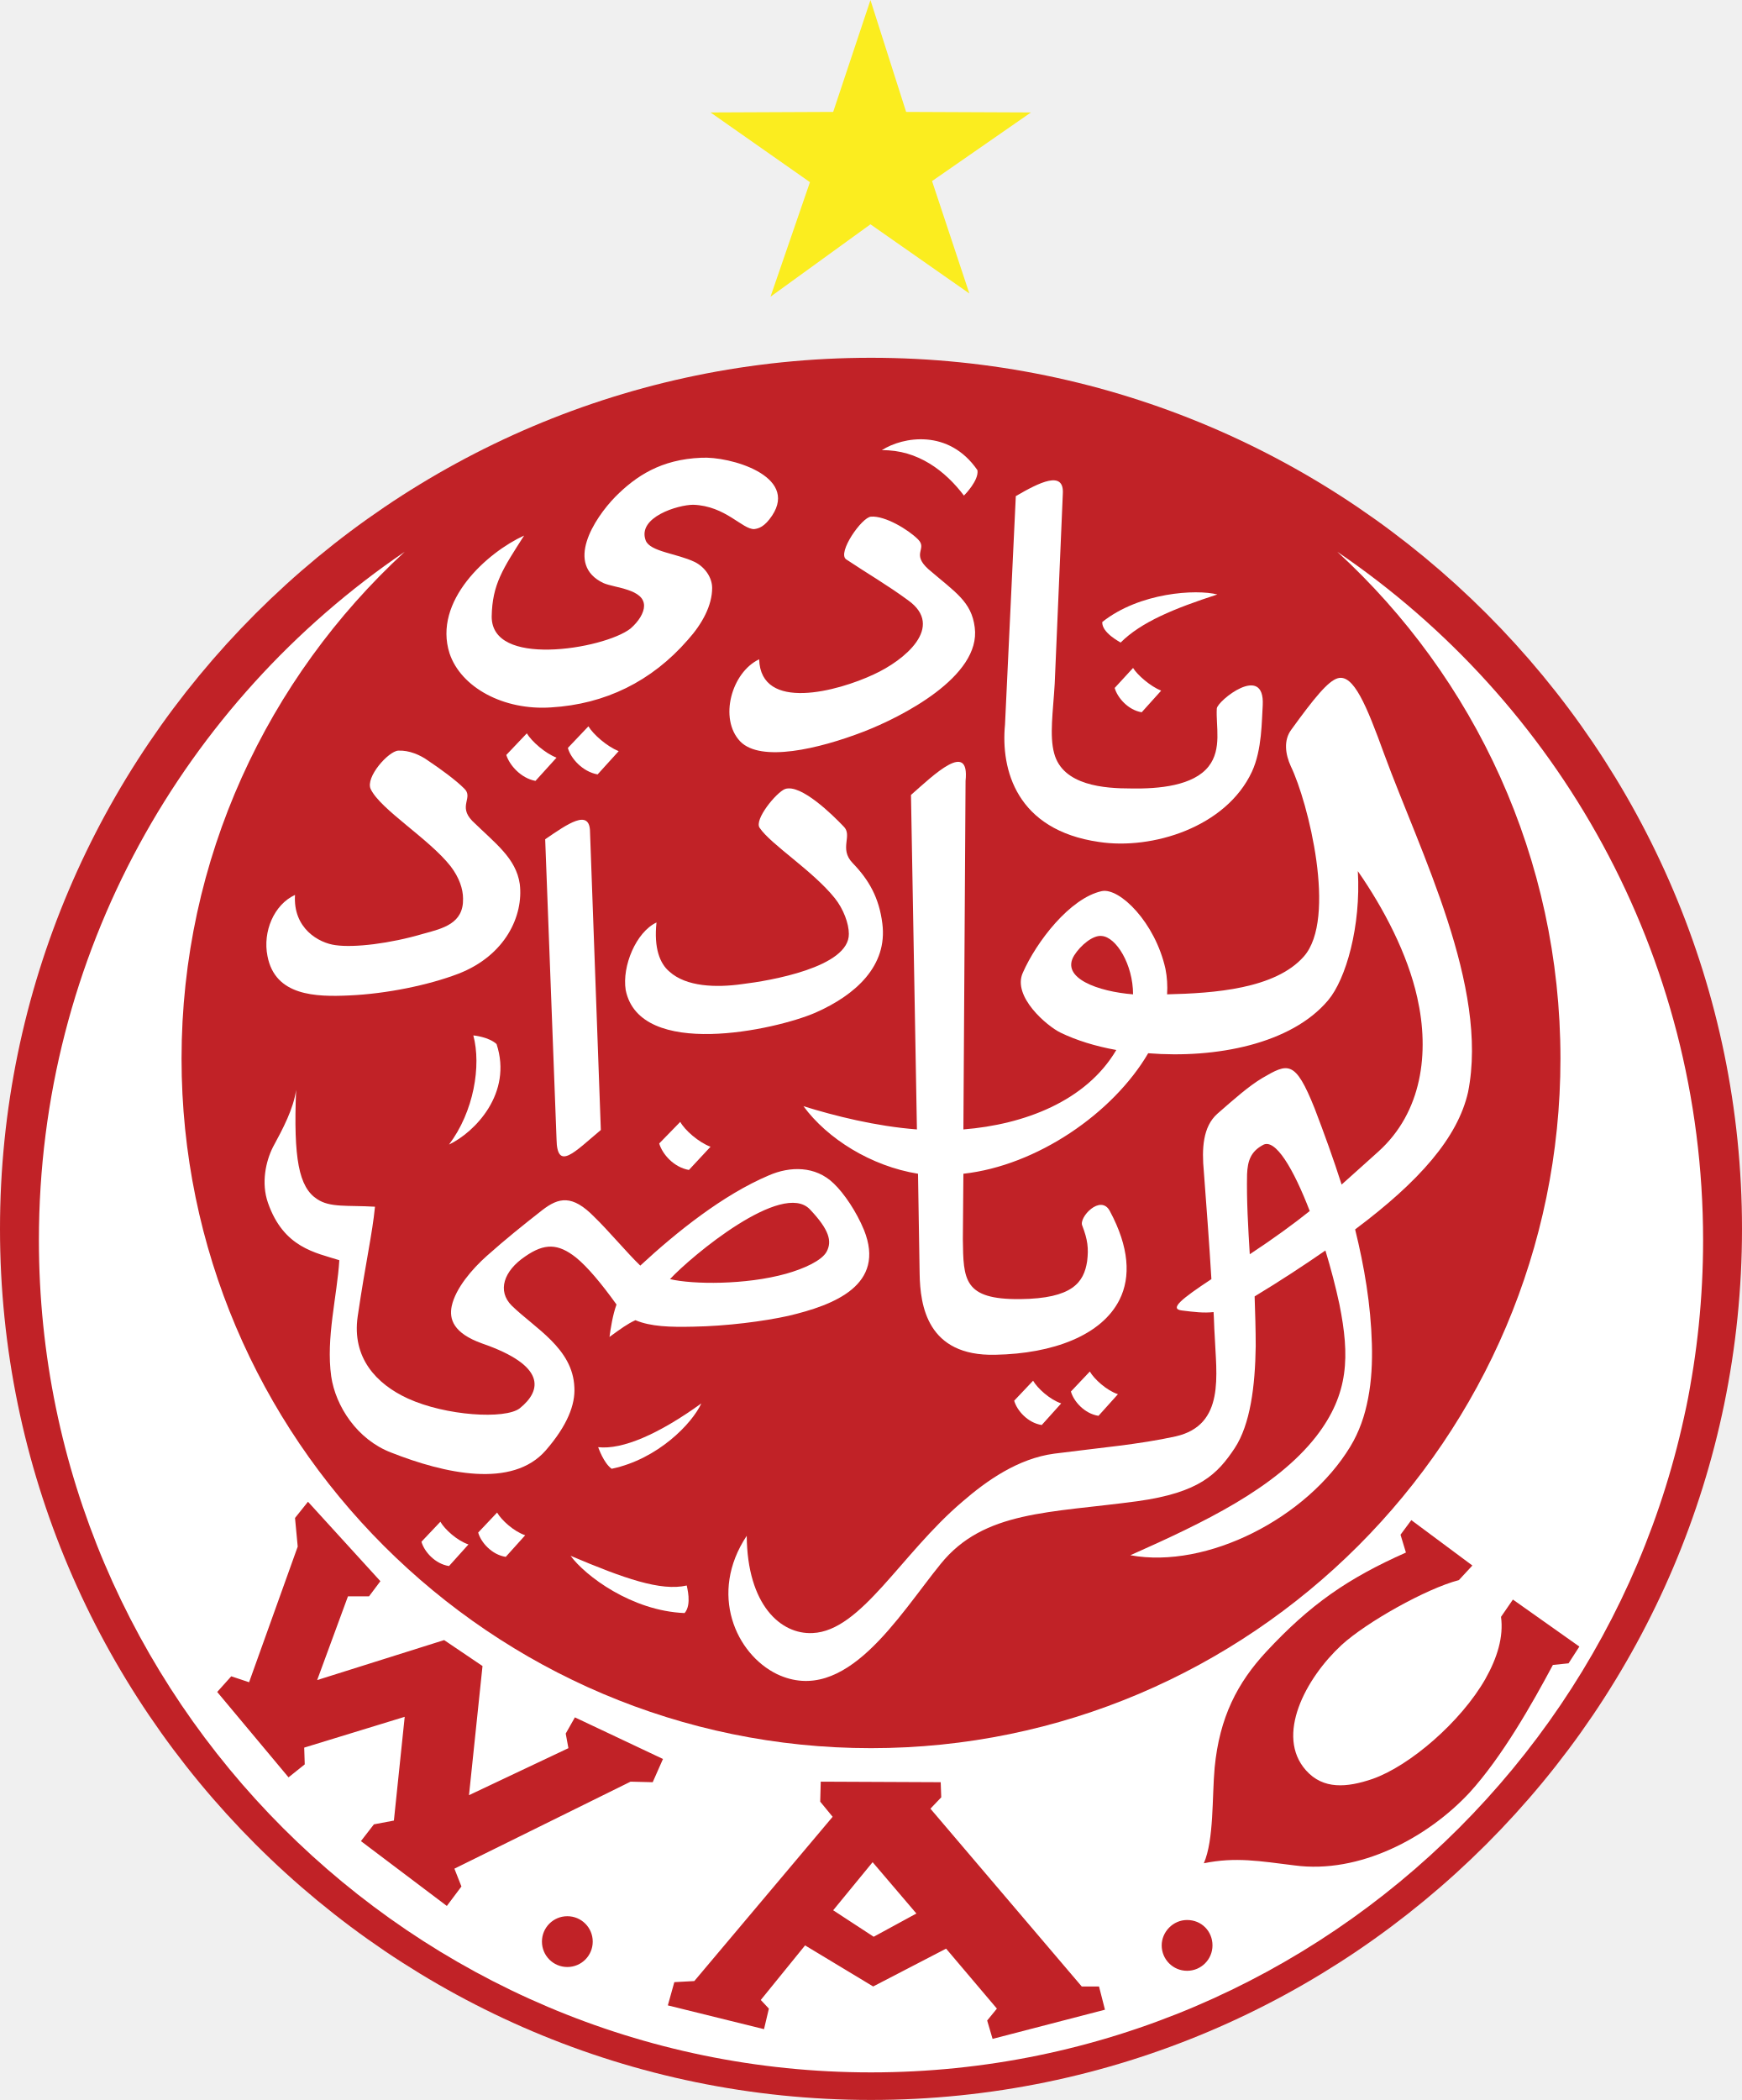
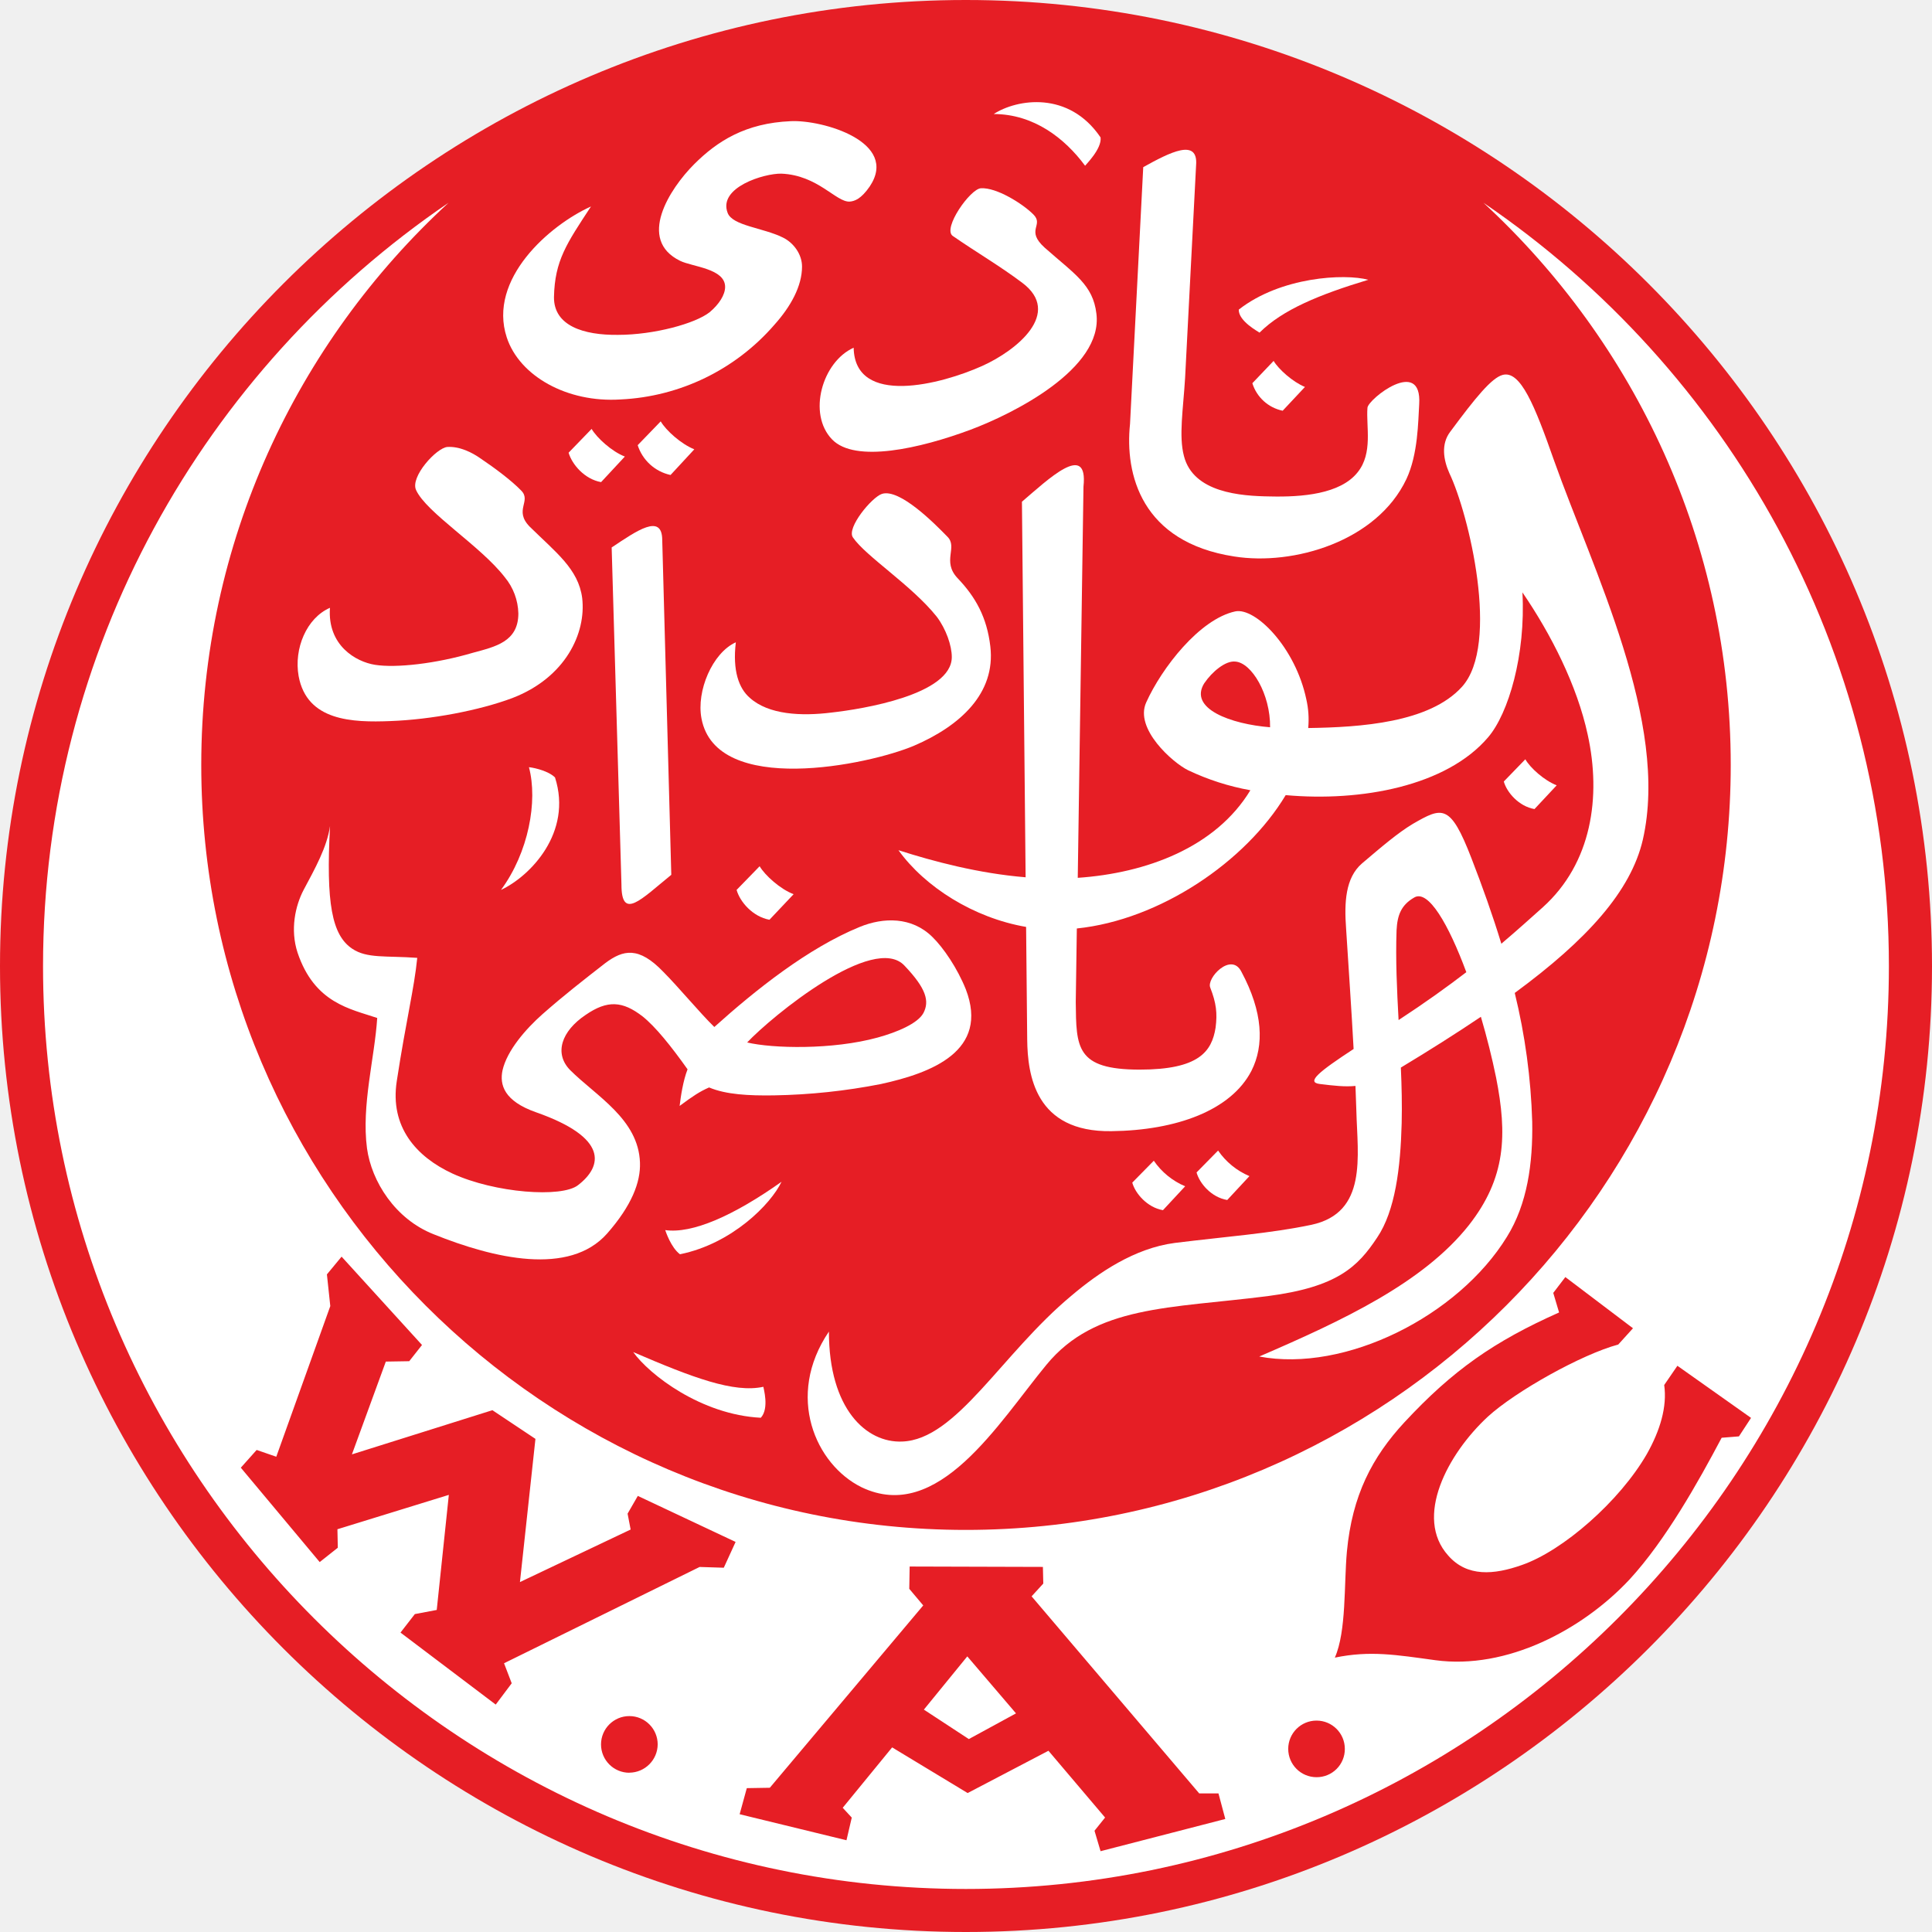
- <svg xmlns="http://www.w3.org/2000/svg" id="Calque_1" viewBox="0 0 322.4 388.6" width="2074" height="2500">
-   <style>.st0{fill:#c12227}.st1{fill:#fbed1f}.st2{fill:#fff}</style>
-   <path class="st0" d="M161.2 66.2c88.8 0 161.2 72.5 161.2 161.2 0 88.8-72.5 161.2-161.2 161.2C72.4 388.6 0 316.2 0 227.4 0 138.7 72.4 66.2 161.2 66.2z" />
-   <path class="st1" d="M131.5 20.8l22.7-.1L161.1 0l6.6 20.7 23.1.1-18.3 12.7 6.9 20.8-18.3-12.8-18.5 13.4 7.3-21.2z" />
-   <path class="st2" d="M247.5 102.1c40.8 27.7 67.7 74.5 67.7 127.4 0 84.8-69.2 154-154 154s-154-69.2-154-154c0-52.9 26.8-99.6 67.7-127.4-25.4 23.4-41.3 56.8-41.3 93.8 0 70.3 57.3 127.6 127.6 127.6s127.6-57.3 127.6-127.6c0-37.1-15.9-70.5-41.3-93.8z" />
-   <path class="st0" d="M128.5 366.6l25.6-30.4-2.3-2.8.1-3.7 22.2.1.1 2.8-2 2.1 28 32.9h3.2l1.1 4.3-20.8 5.4-1-3.4 1.8-2.2-9.4-11.1-13.5 7L149 360l-8.2 10.1 1.5 1.6-.9 3.8-17.8-4.4 1.2-4.3 3.7-.2zm41.1-12.5l-8.1-9.5-7.3 8.9 7.5 4.9 7.9-4.3zM219.7 355.3c2.7 0 4.7 2.1 4.7 4.7s-2.1 4.7-4.7 4.7-4.7-2.1-4.7-4.7c0-2.5 2.1-4.7 4.7-4.7zM105 354.6c2.6 0 4.7 2.1 4.7 4.7s-2.1 4.7-4.7 4.7-4.7-2.1-4.7-4.7 2.1-4.7 4.7-4.7zM40.2 313.1l13.2 15.8 3-2.4-.1-3.1 18.6-5.7-2 19.2-3.7.7-2.4 3.1 15.9 12 2.7-3.6-1.3-3.3 32.6-16.1 4.1.1 1.9-4.3-16.3-7.7-1.7 3 .5 2.7-18.4 8.7 2.5-23.9-7.1-4.8-23.5 7.4 5.7-15.5h3.9l2.1-2.8L57 277.9l-2.4 3 .5 5.3-9 25.1-3.3-1.1zM261.2 281.3l-2 2.7 1 3.3c-10.8 4.8-17.7 9.6-25.8 18.3-5.4 5.8-8.7 12.2-9.6 21.5-.5 5.5-.1 13.3-2 17.7 5.9-1.2 10.3-.4 16.8.4 12 1.6 24.6-5.1 32.4-13.5 6-6.6 11.5-16.3 15.4-23.6l2.9-.3 2-3.1L280 296l-2.2 3.2c.5 3.7-.7 7.6-2.9 11.5-4.5 7.9-14 16.1-20.9 18.5-4.7 1.6-9.1 2-12.3-1.6-5.7-6.4-.1-17 6.6-23.2 4.6-4.2 15.6-10.4 21.7-12l2.5-2.7-11.3-8.4z" />
-   <g>
-     <path class="st2" d="M54.6 165.6c-.4 6.2 4.4 8.9 7.5 9.3 3.5.5 10.1-.3 16.2-2.1 3.7-1 7.5-1.9 7.4-6.5 0-1.8-.7-3.9-2.3-6-4-5.1-13-10.5-14.8-14.3-1-2.2 3.3-7 5.1-7.1 2-.1 4.1.8 5.6 1.9 2.1 1.4 5 3.5 6.6 5.1 1.8 1.7-1.2 3.2 1.5 6 4.3 4.2 8.1 6.9 8.8 11.7.7 5.8-2.6 13.2-11.4 16.6-5.5 2.1-13.3 3.7-20.1 4-6.3.3-13.8.1-15.2-7.3-.9-4.5 1.2-9.5 5.1-11.3zM159.9 227.6c-1.4-3.4-3.7-6.8-5.6-8.6-3.4-3.3-8.1-3.2-12-1.5-8.5 3.6-17.1 10.5-23.8 16.7-2.4-2.3-6-6.6-8.5-9-4.1-4.2-6.6-3.6-9.6-1.3-3.7 2.9-6.7 5.3-10.3 8.5-2.7 2.4-5.8 6-6.5 9.3-.5 2.4.3 5 5.6 6.9 11.9 4.1 11.1 8.7 7 12-2.7 2.1-13.7 1.4-20.7-1.8-5.9-2.7-10.4-7.6-9.3-15.2 1.5-10.2 2.7-15.2 3.2-20.3-5.2-.3-8.3.2-10.7-1.4-3.4-2.2-4.4-7.5-3.9-20.2-.5 3.5-2.4 7.1-4.3 10.6-1.3 2.6-2.2 6.6-.9 10.3 2.9 8.3 8.8 9.2 13.2 10.6-.4 6.6-2.5 14.4-1.5 21.5.8 5.5 4.8 11.7 11.1 14.1 9.9 3.9 22.4 6.7 28.6-.4 4-4.6 5.5-8.5 5.3-11.7-.3-7.2-7.3-10.9-11.6-15.1-2.7-2.7-1.5-6.4 2.5-9.1 3.6-2.5 6.1-2.4 9.4.2 2.1 1.7 4.7 4.8 7.5 8.7-.7 1.9-1.1 4.5-1.3 6 2.2-1.6 3.3-2.4 4.8-3.1 2.8 1.2 6.5 1.3 10.7 1.2 6.2-.1 13.1-1 17.6-2 8.5-2 18.1-5.7 14-15.9zm-6.9 4c-.9 1.7-4.3 3.2-7.5 4.1-7.5 2.1-17.3 2-21.5 1 4-4.3 20.8-18.3 25.9-12.9 3.6 3.8 4.1 5.9 3.1 7.8zM93.7 139.7c.6 1.9 2.7 4.3 5.4 4.8l3.9-4.3c-2.1-.8-4.6-3-5.5-4.5l-3.8 4z" />
-     <path class="st2" d="M100.9 155.3c4.1-2.8 8.3-5.8 8.3-1.3l2 55.1c-4.9 4.1-8.1 7.7-8.2 1.7l-2.1-55.5zM87.6 191.6c.1 0 2.9.3 4.3 1.6 3 9.1-4 16.3-8.8 18.6 4.6-6.1 6-14.6 4.5-20.2zM110.7 267.8c.1.2 1 2.9 2.5 4 8.6-1.8 14.9-8.4 16.6-12.1-7.9 5.7-14.6 8.6-19.1 8.1zM121.5 170.7c-.5 4.7.6 7.6 2.4 9.1 3.1 2.8 8.6 3 13.5 2.3 5-.6 19.8-3.1 19.7-9.3 0-1.9-1-4.6-2.6-6.6-4.1-5.1-11.8-9.9-13.9-13-1.1-1.5 3.1-6.6 4.7-7.2 2.9-1 8.8 4.8 10.8 6.9 1.8 1.7-.9 4.1 1.7 6.8 3 3.1 4.9 6.4 5.5 11.2 1 7.8-4.9 13.2-12.4 16.5-7.4 3.2-32.5 8.7-35.1-4.2-.7-4.4 1.9-10.7 5.7-12.5zM140.5 122c.3 9.8 14.6 5.9 21.2 2.8 5.7-2.6 13.2-8.8 6.4-13.7-3.8-2.8-7.6-5-11.5-7.6-1.7-1.2 2.9-7.8 4.6-7.9 2.6-.2 6.9 2.4 8.7 4.2 1.8 1.8-1.3 2.6 1.9 5.5 5 4.3 8 6 8.6 10.8 1.2 9.1-13.6 16.6-20.6 19.3-8.3 3.2-19 5.7-22.8 1.8-4-4.2-1.6-12.8 3.5-15.2zM178.4 91.7c.1-.1 2.8-2.8 2.5-4.7-5.3-7.7-13.8-6.2-17.7-3.7 6.7-.1 11.8 3.9 15.2 8.4zM105.1 138.4c.5 1.9 2.7 4.4 5.5 4.9l3.9-4.3c-2.2-.9-4.7-3.1-5.6-4.6l-3.8 4zM206.3 127.3c.5 1.8 2.5 4.1 5 4.5l3.6-4c-2-.8-4.4-2.9-5.2-4.2l-3.4 3.7zM97 99.1c-3.9 6.1-5.9 9-6 15 0 4.7 4.9 6.2 10.6 6.1 6-.1 12.7-2 15.1-3.9 1.5-1.3 2.5-2.9 2.5-4.2 0-3.1-5.4-3.3-7.5-4.2-7.2-3.4-1.8-11.9 2.2-16 3.8-3.8 8.4-6.9 15.9-7.2 5.2-.3 18 3.3 13.1 10.7-1.4 2.1-2.5 2.4-3.3 2.5-2.2.1-5.3-4.3-11.3-4.5-2.8 0-10.4 2.3-8.8 6.6.8 2.1 5.8 2.4 9.1 4 1.8.9 3.2 2.8 3.2 4.8 0 3.2-1.8 6.6-4.5 9.6-6.7 7.7-15.3 11.9-25.3 12.5-8.8.6-16.7-3.7-18.8-10-3.1-9.7 7-18.7 13.8-21.8z" />
-     <path class="st2" d="M188 91.8c4.3-2.5 9-4.9 8.7-.4l-1.5 35.1c-.3 5.2-1 9.6-.1 12.9 1.6 6 9.4 6.5 14.2 6.5 5.2.1 11.6-.5 14.4-4.1 2.5-3.2 1.3-7.5 1.5-10.7.1-1.4 8.9-8.5 8.5-.6-.2 2.8-.1 8.2-2 12.3-4.8 10.3-18.5 14.5-28.3 13-15.3-2.2-18.2-13.4-17.4-21.7l2-42.3zM127.1 293.4c0 .2 1 3.5-.4 5.1-9.8-.4-18.4-6.9-21.1-10.6 9.9 4.2 16.7 6.6 21.5 5.5zM122 211.6c.6 2 2.7 4.4 5.5 4.9l4-4.3c-2.2-.8-4.8-3.1-5.6-4.6l-3.9 4zM187.7 259.2c.5 1.8 2.5 4.1 5.1 4.5l3.6-4c-2.1-.7-4.4-2.8-5.2-4.2l-3.5 3.7zM198.2 257.5c.5 1.8 2.5 4.1 5.1 4.5l3.6-4c-2.1-.7-4.4-2.8-5.2-4.2l-3.5 3.7zM78 285.3c.5 1.8 2.5 4.1 5.1 4.5l3.6-4c-2.1-.7-4.4-2.8-5.2-4.2l-3.5 3.7zM88.5 283.6c.5 1.8 2.5 4.1 5.1 4.5l3.6-4c-2.1-.7-4.4-2.8-5.2-4.2l-3.5 3.7z" />
-     <path class="st2" d="M207.4 118.9c-.1-.1-3.5-1.8-3.4-3.8 6.9-5.5 17.4-6.1 21.3-5.1-8 2.6-14.1 5.1-17.9 8.9zM256.2 139.6c-3.3-9.1-5.7-14.9-8.6-14.1-1.8.5-4.4 3.7-8.6 9.5-1.5 2-1.1 4.6-.1 6.8 3.2 6.6 8.6 28.2 2.4 35.2-5.3 6-16.6 6.8-25.3 7 .1-1.6 0-3.2-.3-4.7-1.9-8.6-8.5-15.1-11.8-14.4-5.9 1.3-12.1 9.4-14.6 15.1-2 4.4 4.5 9.9 7 11.1 2.9 1.4 6.4 2.5 10.3 3.2-5.6 9.5-17.1 13.8-28.3 14.7l.4-64.5c.8-7.6-5.9-1.1-10.1 2.6l1.1 61.9c-7.7-.6-15.2-2.5-21-4.3 4.4 6 12.5 11.1 21.2 12.5l.3 18.5c.1 5.9 1.4 15.3 14 15 10.7-.2 19.7-3.6 23-10.2 2.1-4.2 1.8-9.7-1.8-16.4-1.7-3.2-5.8 1.2-5.1 2.7 1 2.6 1.2 4.2.9 6.6-.6 3.9-2.7 6.9-12.4 7-10.5.1-10.5-3.6-10.6-11.1l.1-12.1c13.6-1.5 27.7-11.2 34.2-22.3 12.5 1 26.5-1.7 33.3-9.8 3.3-3.9 6.1-13.7 5.5-23.9 4.8 6.9 9.2 15.3 11 23.4 2.3 10.2.9 21.2-7.2 28.5-1.9 1.7-4.1 3.7-6.8 6.1-1.5-4.7-3.2-9.4-5-14.1-3.6-9-4.9-8.4-9.7-5.6-2.5 1.5-5.1 3.8-8.3 6.6-2.7 2.4-2.9 6.5-2.5 10.7.5 6.7 1 13.2 1.4 19.9-5.6 3.7-7.8 5.5-5.5 5.8 2.4.3 4.1.5 5.9.3.1 1.4.1 2.8.2 4.2.3 7.4 2 16.7-7.2 18.8-6.8 1.5-14 2.1-22.5 3.2-6.7.9-12.5 5-17 8.9-11.4 9.7-18.7 23.9-27.7 24.3-5.9.3-12.1-5.2-12.2-18-7.1 10.7-2 21.9 5.6 25.6 12.7 6 22.5-10.8 30.3-20.4 8-9.9 20.2-9.4 36.4-11.6 11.5-1.6 14.8-5 18-9.8 2.9-4.4 3.8-11.5 3.9-18.9 0-3.1-.1-6.1-.2-9.2 4.8-2.9 9.2-5.8 13.1-8.5 1 3.3 1.9 6.7 2.6 10 1.9 9.5 1.8 16.5-4.3 24.4-7.5 9.6-20.7 15.9-34.4 22 14.2 2.6 32.7-6.9 40.7-20.1 3.3-5.4 4.2-12.2 4-19-.2-7.3-1.4-14.3-3.1-21.2 11.9-8.9 19-17 20.9-25.4 3.9-19.5-8.9-44.5-15.5-62.5zm-57.4 37.2c1.2-1.9 3.5-3.8 5.1-3.6 2.7.2 5.8 5.3 5.8 10.8-6.4-.5-13.5-3-10.9-7.2zm32.5 55.3c-.3-5-.6-9.9-.5-14.8.1-2.5.7-4.2 2.9-5.4 2.3-1.4 5.7 4.4 8.7 12.2-3 2.4-6.7 5.1-11.1 8z" />
-   </g>
+ <svg xmlns="http://www.w3.org/2000/svg" id="Layer_1" data-name="Layer 1" viewBox="0 0 755.57 755.57">
+   <defs>
+     <style>.cls-1{fill:#e61e25;}.cls-2{fill:#fff;}</style>
+   </defs>
+   <path class="cls-1" d="M825.94,514.23c0,208.06-169.82,377.71-377.86,377.71S70.37,722.29,70.37,514.23,240,136.37,448.08,136.37,825.94,306.17,825.94,514.23Z" transform="translate(-70.37 -136.37)" />
+   <path class="cls-2" d="M233.08,328c4,8.86,25.25,21.86,34.7,34.11a23,23,0,0,1,5.31,14.17c0,11.07-9,13-17.72,15.36-14.47,4.28-30.12,6.05-38.39,4.72-7.38-1.18-18.61-7.53-17.57-22.29-9.15,4-14.17,15.95-12.25,26.73,3.25,17.57,21,18.16,35.88,17.57,15.95-.59,34.7-4.14,47.69-9,20.82-8,28.94-25.4,27.32-39.13-1.48-11.37-10.34-17.87-20.53-27.91-6.35-6.5.89-10-3.39-14.18-3.69-3.84-10.63-9-15.5-12.26-3.69-2.66-8.57-5-13.29-4.72C241.06,311.49,230.72,322.86,233.08,328Z" transform="translate(-70.37 -136.37)" />
+   <path class="cls-2" d="M650.51,215.66c59.36,54.79,96.72,133,96.72,219.86,0,164.79-134.36,299.17-299.15,299.17s-299-134.38-299-299.17c0-86.82,37.21-165.07,96.72-219.86C150.1,280.78,87.2,390.35,87.2,514.23,87.2,713,249.32,875.11,448.08,875.11s361-162.12,361-360.88C809.1,390.35,746,280.63,650.51,215.66Zm-334,614a11.08,11.08,0,1,1,11.07-11.08A11.16,11.16,0,0,1,316.51,829.63Zm36.92-80.18-9.45-.3-76.49,37.66,3,7.83L264.24,803,227,774.84l5.61-7.23,8.56-1.62,4.73-45-43.57,13.44.15,7.23-7.08,5.61-30.85-36.91,6.19-6.94,7.68,2.65,21.12-58.91-1.32-12.4,5.74-6.94,31.45,34.55-5,6.34-9.15.15L208,705.15l54.94-17.28,16.83,11.22-6.06,56L317,734.54l-1.19-6.21,4-6.94,38.24,18ZM500.78,860.34l-2.37-8,4.14-5.16L480.4,821.06,448.8,837.6l-29.53-17.86-19.33,23.62,3.54,3.84-2.07,8.86-41.78-10.18,2.8-10.2,9-.15,60-71.31-5.46-6.49.15-8.72,52.11.15.15,6.51-4.57,5,65.55,77.07h7.53l2.67,10Zm84.46-28.94a11.07,11.07,0,1,1,11.07-11.07A11,11,0,0,1,585.24,831.4ZM743.68,698.65c-9.15,17.28-21.85,40-36,55.39-18.31,19.63-48,35.42-76,31.6-15.21-2.07-25.41-3.86-39.28-1,4.57-10.33,3.54-28.64,4.72-41.5,2.07-22,9.9-36.91,22.45-50.49,19.05-20.53,35.29-31.75,60.53-43L677.82,642l4.73-6.19L709,655.83l-5.76,6.36c-14.32,3.84-40.16,18.31-51,28.21-15.79,14.62-28.93,39.41-15.49,54.33,7.38,8.43,17.86,7.55,28.79,3.69,16.11-5.59,38.25-24.95,48.88-43.4,5.16-9.15,8-18.46,6.79-27l5.16-7.52,28.8,20.38-4.73,7.23Z" transform="translate(-70.37 -136.37)" />
+   <polygon class="cls-2" points="361.31 668.6 378.89 680.12 397.34 670.07 378.29 647.78 361.31 668.6" />
+   <path class="cls-2" d="M448.07,523.24c-3.25-8.12-8.71-16.24-13.14-20.52-8-7.83-19-7.68-28.35-3.84-20.23,8.27-40.75,24.66-56.85,39.13-5.61-5.46-14.18-15.8-19.94-21.56-9.6-10-15.65-8.72-22.74-3.4-8.71,6.79-15.95,12.4-24.51,19.93-6.5,5.76-13.88,14.18-15.65,22-1.18,5.61.59,12,13.14,16.39,28.2,9.89,26.14,21,16.39,28.5-6.35,5-32.49,3.1-49.17-4.58-14-6.5-24.51-18.16-21.7-36.18,3.69-24.07,6.79-36,8-48.14-12.4-.89-19.64.3-25.4-3.55-8-5.32-10.33-17.87-8.71-48-1.18,8.27-5.9,16.68-10.34,25-3.25,6.2-5.31,15.51-2.36,24.51,6.64,19.78,20.67,22,31.15,25.55-1,15.65-6.2,34.11-4,50.94,1.77,13,11.07,27.76,26.13,33.67,23.48,9.45,53,16.39,67.78-.3,9.6-10.93,13.14-20.08,12.85-27.76-.59-17-17.13-26-27.32-36.18-6.35-6.49-3.4-15.21,6.06-21.56,8.56-5.9,14.47-5.46,22.3.59,5,4,11.07,11.52,17.57,20.68-1.78,4.57-2.66,10.63-3.1,14.32,5.17-3.84,7.82-5.61,11.52-7.23,6.64,2.8,15.5,3.25,25.39,3.1a237.4,237.4,0,0,0,41.79-4.43C434.63,556,457.37,547.45,448.07,523.24Zm-85.5,20.82c9.59-10.19,49.61-43,61.57-30,8.56,9,9.74,13.88,7.38,18.46-2.21,4.13-10.34,7.53-17.87,9.6C395.95,547,372.47,546.42,362.58,544.06Z" transform="translate(-70.37 -136.37)" />
+   <path class="cls-2" d="M301.74,304.11l-9,9.3c1.33,4.58,6.2,10.34,12.7,11.51l9.3-10C309.71,313,303.81,307.65,301.74,304.11Z" transform="translate(-70.37 -136.37)" />
+   <path class="cls-2" d="M313.41,482.33c0,14.18,7.68,5.76,19.49-3.84l-3.54-130.83c0-10.78-10-3.69-19.78,2.81Z" transform="translate(-70.37 -136.37)" />
+   <path class="cls-2" d="M287.42,440.4c-3.25-3.1-9.9-4-10.19-4,3.54,13.29-.15,33.37-10.93,48C277.67,479.08,294.36,462,287.42,440.4Z" transform="translate(-70.37 -136.37)" />
+   <path class="cls-2" d="M330.53,617.44c.15.44,2.21,6.79,5.76,9.45,20.38-4.13,35.59-19.64,39.72-28.35C357,612,341,618.92,330.53,617.44Z" transform="translate(-70.37 -136.37)" />
+   <path class="cls-2" d="M344.71,417.37c5.76,30.57,65.41,18.16,83.13,10.63,17.87-7.68,32-20.38,29.83-38.83-1.33-11.37-5.76-19.34-12.85-26.73-6.2-6.64.29-12.11-4-16.24-4.87-5-18.6-18.9-25.54-16.68-4,1.33-13.88,13.29-11.37,17,5,7.39,23,18.75,32.78,31,3.69,4.87,5.91,11.37,5.91,15.8,0,14.76-35,20.37-47,21.71-11.81,1.48-24.66.88-32-5.76-4.28-3.69-6.79-10.63-5.46-21.71C349,391.67,342.64,406.59,344.71,417.37Z" transform="translate(-70.37 -136.37)" />
+   <path class="cls-2" d="M454.57,279.45c-16,7.23-49.91,16.09-50.35-7.09-12.26,5.47-18.16,25.84-8.42,35.88,9,9.3,34.41,3.54,54.19-3.84,16.54-6.2,51.83-23.77,49.17-45.33-1.33-11.37-8.57-15.5-20.23-25.84-7.68-6.94-.15-8.71-4.43-13S460,209.61,454,210c-4.14.15-15.06,15.65-11.07,18.61,9.15,6.35,18.31,11.66,27.17,18.31C486,258.78,468,273.4,454.57,279.45Z" transform="translate(-70.37 -136.37)" />
+   <path class="cls-2" d="M494.73,201.19c.14-.3,6.64-6.64,6.05-11.08-12.4-18.31-32.63-15.06-41.79-9.15C474.65,181,486.76,190.41,494.73,201.19Z" transform="translate(-70.37 -136.37)" />
+   <path class="cls-2" d="M341.9,312.09c-5.17-2.07-11.07-7.38-13.14-10.93l-9,9.31a17.31,17.31,0,0,0,12.85,11.66Z" transform="translate(-70.37 -136.37)" />
+   <path class="cls-2" d="M560.14,286.24A15.76,15.76,0,0,0,572,297l8.71-9.3c-4.72-1.92-10.34-6.94-12.25-10.19Z" transform="translate(-70.37 -136.37)" />
+   <path class="cls-2" d="M313,292.59a84.84,84.84,0,0,0,60.25-29.24c6.35-7.09,10.78-15.06,10.78-22.74,0-4.73-3.24-9.3-7.53-11.37-7.82-3.84-19.64-4.57-21.56-9.6-3.84-10,14.32-15.5,21-15.36,14.32.59,21.41,11.22,26.73,10.93,1.92-.15,4.43-1,7.83-5.91,11.66-17.42-18.46-26.14-30.86-25.54-17.72.74-28.79,7.82-37.8,16.83-9.6,9.6-22.44,29.53-5.46,37.8,4.87,2.36,17.57,3,17.57,10.19,0,3.1-2.36,6.79-6.05,9.89-5.61,4.43-21.71,8.86-35.88,8.86-13.43.15-25.1-3.54-25-14.77.3-14.32,5-21,14.47-35.44-16.09,7.23-40.46,28.35-32.93,51.23C273.54,283.44,292.14,293.92,313,292.59Z" transform="translate(-70.37 -136.37)" />
+   <path class="cls-2" d="M553.06,354c23.18,3.69,55.81-5.91,67.33-30.27,4.58-9.75,4.58-22.59,5-29.24,1.18-18.75-19.93-2.07-20.23,1.33-.59,7.38,2.22,17.72-3.84,25.25-6.79,8.57-21.85,9.75-34.26,9.45-11.52-.15-30-1.47-33.67-15.8-2.07-7.82-.29-18.3.45-30.56L538.14,201c.88-10.78-10.34-5-20.67.74L512.3,302.19C510.23,321.83,516.73,348.41,553.06,354Z" transform="translate(-70.37 -136.37)" />
+   <path class="cls-2" d="M318,665.14c6.35,8.86,26.58,24.51,49.91,25.69,3.4-3.69,1-11.66,1-12.11C357.41,681.23,341.31,675.18,318,665.14Z" transform="translate(-70.37 -136.37)" />
+   <path class="cls-2" d="M358.44,484.4c1.33,4.73,6.35,10.48,12.85,11.67l9.45-10c-5.17-1.92-11.22-7.38-13.29-10.93Z" transform="translate(-70.37 -136.37)" />
+   <path class="cls-2" d="M679.16,443.5c-4.87-1.92-10.34-6.8-12.26-10.19L658.48,442c1.18,4.28,5.91,9.74,12,10.78Z" transform="translate(-70.37 -136.37)" />
+   <path class="cls-2" d="M533.86,600.31a28.19,28.19,0,0,1-12.26-10l-8.42,8.56c1.18,4.28,5.91,9.74,12,10.78Z" transform="translate(-70.37 -136.37)" />
+   <path class="cls-2" d="M559,596.33a28.2,28.2,0,0,1-12.26-10l-8.42,8.56c1.18,4.28,5.76,9.74,12,10.78Z" transform="translate(-70.37 -136.37)" />
+   <path class="cls-2" d="M562.95,266.46c9-9,23.48-14.91,42.53-20.67-9.3-2.51-34.26-1.18-50.65,11.66C554.68,262,562.65,266.16,562.95,266.46Z" transform="translate(-70.37 -136.37)" />
+   <path class="cls-2" d="M642.09,405c-12.7,14-39.57,15.8-60.1,16.09a35.66,35.66,0,0,0-.74-11.22c-4.28-20.38-19.93-36-27.76-34.4-14,3-28.79,22.15-34.85,35.58C513.93,421.35,529,434.64,535,437.59a96.44,96.44,0,0,0,24.37,7.83c-13.57,22.39-40.74,32.43-67.51,34.25l2.24-153c1.92-18-14-2.66-24.07,5.91l1.44,146.88c-18.34-1.5-36-6.19-49.73-10.59,10.34,14.37,29.4,26.48,49.92,30l.43,44c.15,13.88,3.1,36.32,32.93,35.88,25.4-.3,46.81-8.12,54.78-23.63,5-9.89,4.58-22.89-4-38.83-4-7.68-13.74,2.66-12.11,6.35,2.36,6.05,2.8,10,2.07,15.65-1.48,9.3-6.5,16.39-29.68,16.39-25,0-24.81-8.71-25-26.43l.42-28.77c32.36-3.33,66-26,81.68-52.15,29.53,2.66,62.9-3.54,79.14-22.59,8-9.3,14.77-32.34,13.44-56.7,11.22,16.39,21.41,36.47,25.54,55.67,5.32,24.22,1.62,50.2-17.57,67.48-4.5,4-9.7,8.75-16.21,14.25-3.42-11.2-7.38-22.31-11.7-33.44-8.27-21.41-11.37-20.08-22.89-13.44-5.91,3.54-12.11,8.86-19.93,15.5-6.5,5.61-6.94,15.35-6.2,25.4,1,15.9,2.09,31.35,2.94,47.15-13.36,8.76-18.71,13-13.27,13.68,5.59.69,9.82,1.17,14,.77.13,3.26.25,6.54.35,9.86.44,17.57,4.43,39.72-17.57,44.45-16.24,3.4-33.22,4.58-53.45,7.09-15.8,2.07-29.83,11.66-40.46,20.67-27.32,22.74-44.89,56.26-66.15,57-14,.59-28.65-12.7-28.65-43-17.13,25.25-5.17,52,12.7,60.84,30,14.47,53.6-25.1,72.35-47.84,19.2-23.33,48.14-22,86.53-26.87,27.32-3.55,35.29-11.52,42.82-22.89,7.09-10.48,9.15-27.32,9.6-44.74.17-7.22,0-14.48-.32-21.75q17.09-10.3,31.3-19.86c2.32,7.88,4.36,16,5.94,23.75,4.43,22.44,3.84,39.27-10.63,57.73-17.86,22.59-49.47,37.36-82,51.38,33.67,6.35,77.82-15.8,96.87-46.81,8-12.85,10.18-28.79,9.89-45a241,241,0,0,0-6.83-50.38c28.34-20.82,45.45-39.86,50.09-59.92,10.48-45.92-19.49-105.43-34.7-148.25C670.59,295,665,281.08,658,283c-4.28,1.18-10.48,8.71-20.53,22.3-3.54,4.73-2.65,10.78-.29,16.1C644.75,337.19,657.16,388.43,642.09,405Zm-100.71-1.48c3-4.43,8.27-8.86,12.11-8.42,6.35.44,13.73,12.7,13.59,25.69C551.87,419.58,535,413.53,541.39,403.48ZM617.33,535.3c-.64-11.78-1.2-23.52-.79-35.1.3-5.91,1.77-9.89,6.94-12.85,5.48-3.18,13.38,10.45,20.34,29.22C636.46,522.22,627.77,528.47,617.33,535.3Z" transform="translate(-70.37 -136.37)" />
</svg>
